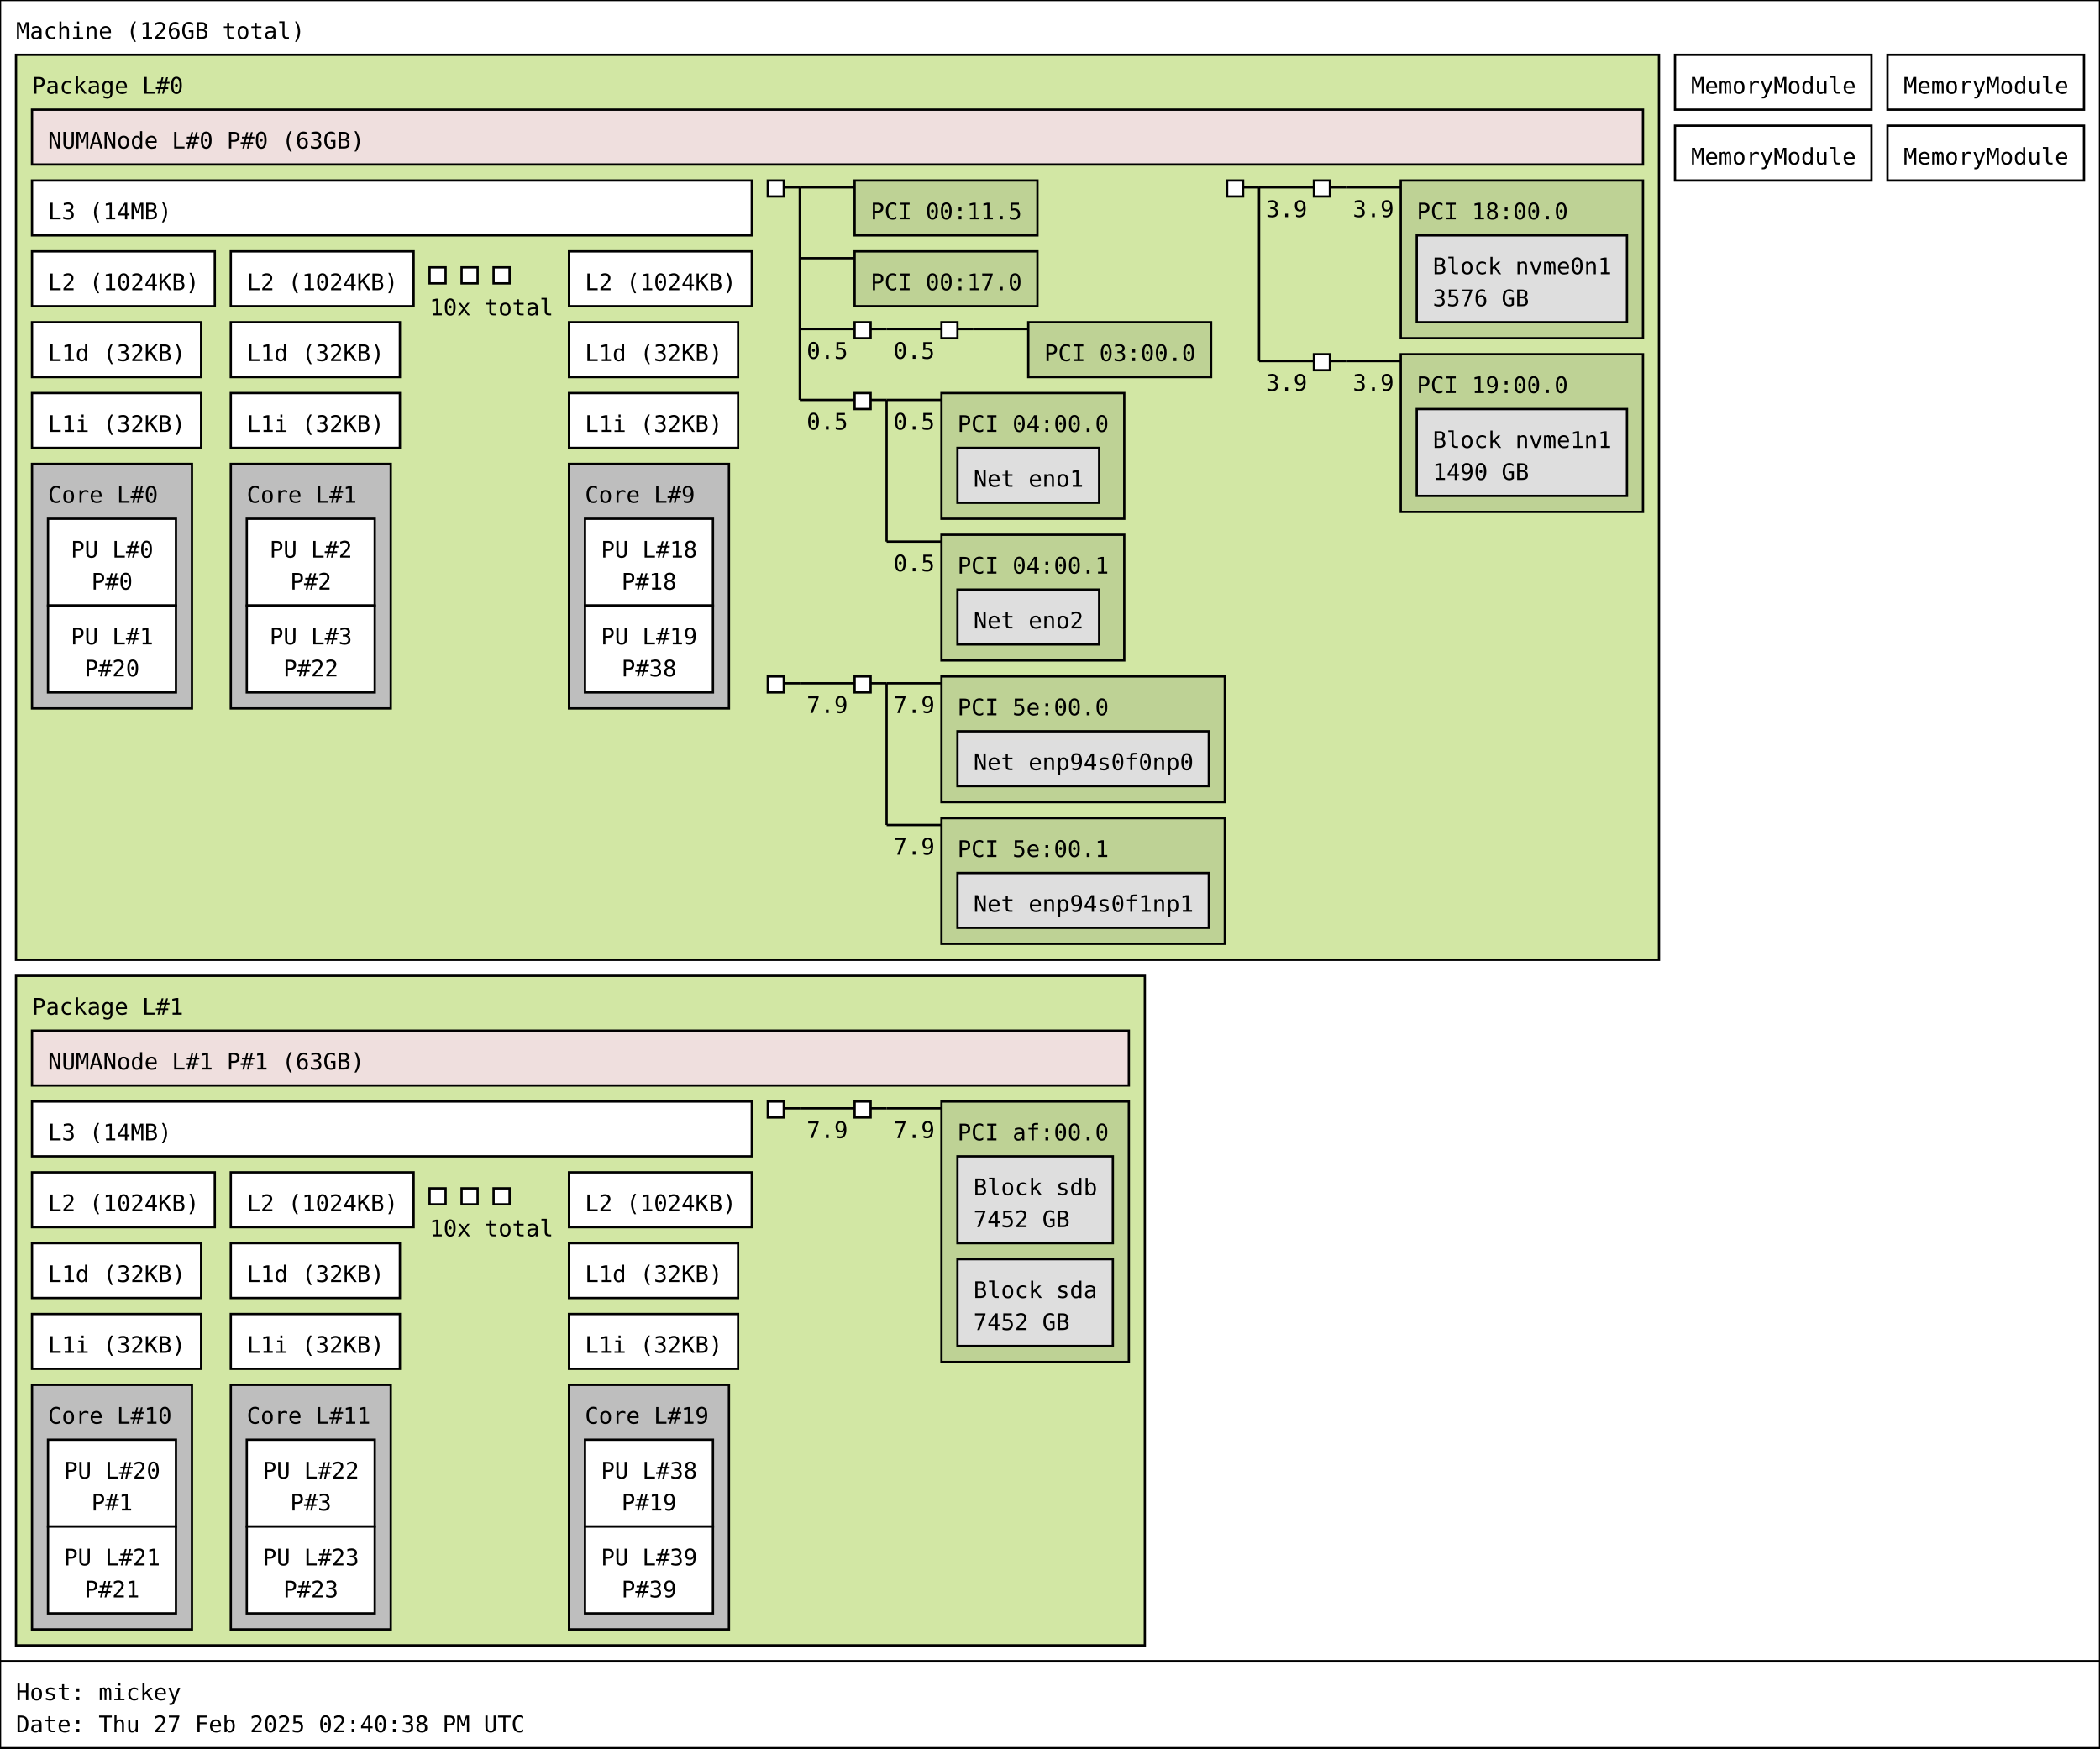
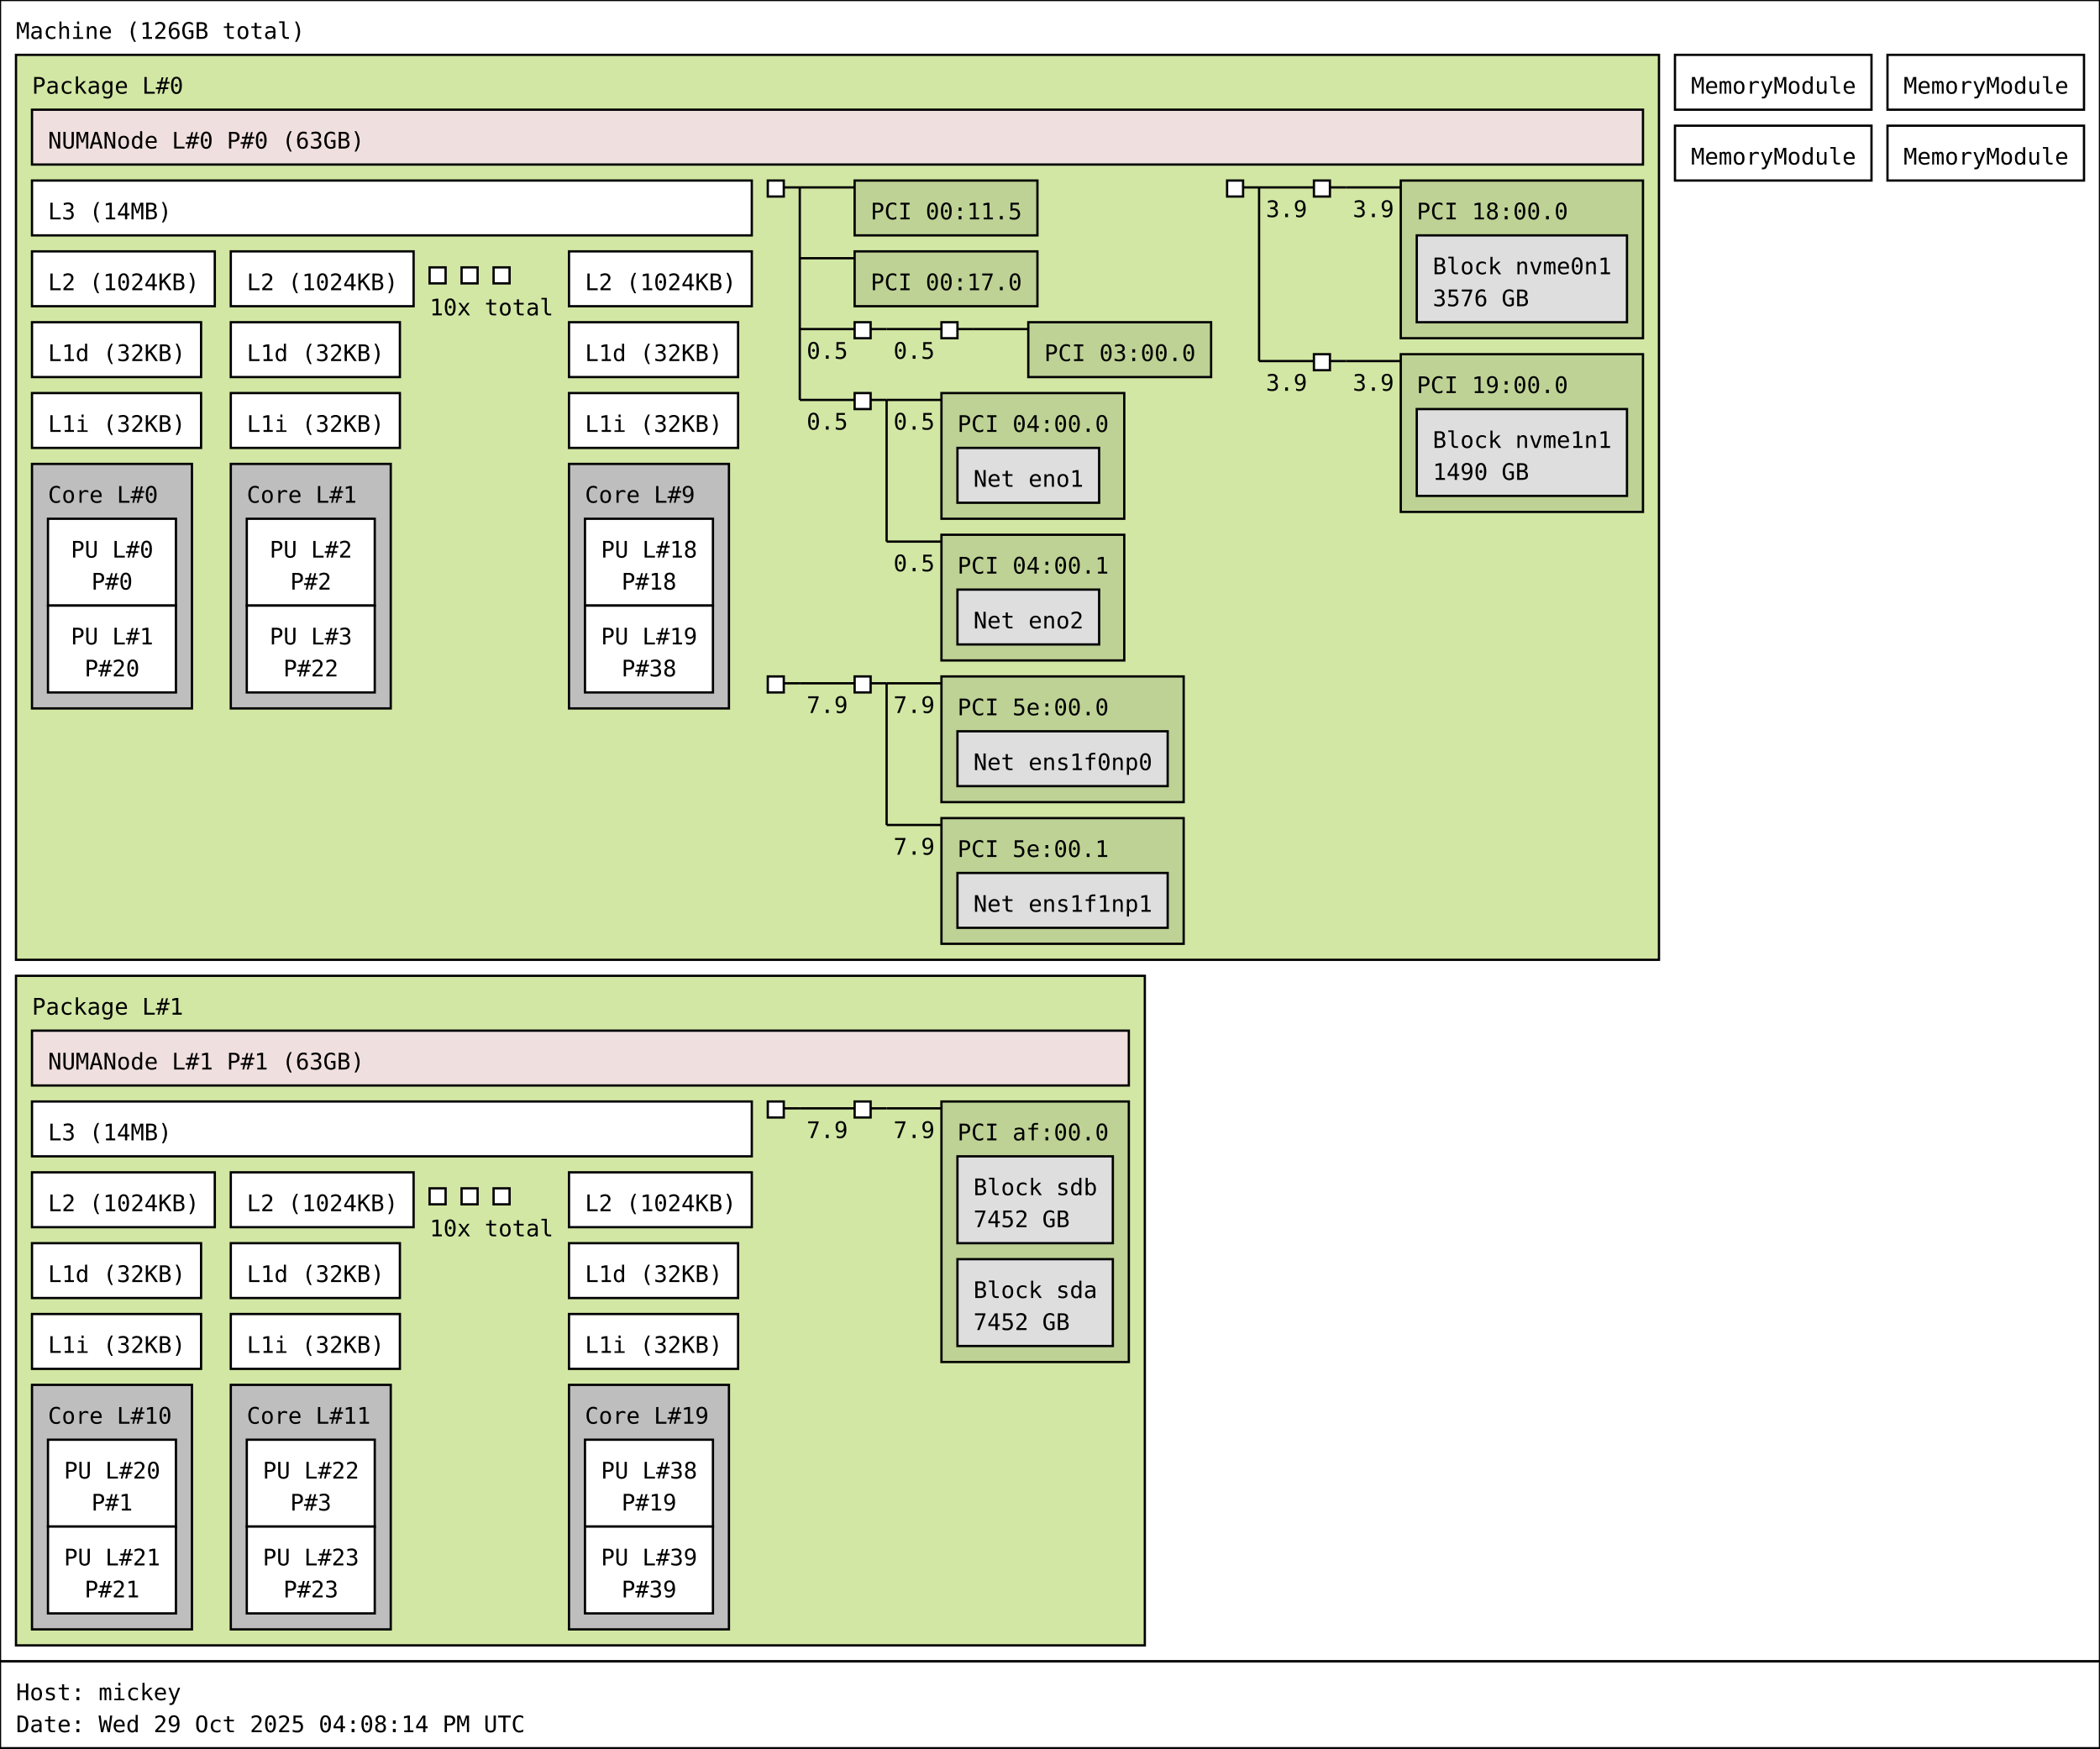
<svg xmlns="http://www.w3.org/2000/svg" width="919px" height="765px" viewBox="0 0 919px 765px" version="1.1">
  <rect id="Machine_0_rect" class="Machine" x="0" y="0" width="919" height="727" fill="rgb(255,255,255)" stroke="rgb(0,0,0)" stroke-width="1" />
  <text id="Machine_0_text" class="Machine" font-family="Monospace" x="7" y="17" fill="rgb(0,0,0)" font-size="10px">Machine (126GB total)</text>
  <rect id="Package_0_rect" class="Package" x="7" y="24" width="719" height="396" fill="rgb(210,231,164)" stroke="rgb(0,0,0)" stroke-width="1" />
  <text id="Package_0_text" class="Package" font-family="Monospace" x="14" y="41" fill="rgb(0,0,0)" font-size="10px">Package L#0</text>
  <rect id="L3_0_rect" class="L3" x="14" y="79" width="315" height="24" fill="rgb(255,255,255)" stroke="rgb(0,0,0)" stroke-width="1" />
  <text id="L3_0_text" class="L3" font-family="Monospace" x="21" y="96" fill="rgb(0,0,0)" font-size="10px">L3 (14MB)</text>
  <rect id="L2_0_rect" class="L2" x="14" y="110" width="80" height="24" fill="rgb(255,255,255)" stroke="rgb(0,0,0)" stroke-width="1" />
  <text id="L2_0_text" class="L2" font-family="Monospace" x="21" y="127" fill="rgb(0,0,0)" font-size="10px">L2 (1024KB)</text>
  <rect id="L1d_0_rect" class="L1d" x="14" y="141" width="74" height="24" fill="rgb(255,255,255)" stroke="rgb(0,0,0)" stroke-width="1" />
  <text id="L1d_0_text" class="L1d" font-family="Monospace" x="21" y="158" fill="rgb(0,0,0)" font-size="10px">L1d (32KB)</text>
  <rect id="L1i_0_rect" class="L1i" x="14" y="172" width="74" height="24" fill="rgb(255,255,255)" stroke="rgb(0,0,0)" stroke-width="1" />
  <text id="L1i_0_text" class="L1i" font-family="Monospace" x="21" y="189" fill="rgb(0,0,0)" font-size="10px">L1i (32KB)</text>
  <rect id="Core_0_rect" class="Core" x="14" y="203" width="70" height="107" fill="rgb(190,190,190)" stroke="rgb(0,0,0)" stroke-width="1" />
  <text id="Core_0_text" class="Core" font-family="Monospace" x="21" y="220" fill="rgb(0,0,0)" font-size="10px">Core L#0</text>
  <rect id="PU_0_rect" class="PU" x="21" y="227" width="56" height="38" fill="rgb(255,255,255)" stroke="rgb(0,0,0)" stroke-width="1" />
  <text id="PU_0_text" class="PU" font-family="Monospace" x="31" y="244" fill="rgb(0,0,0)" font-size="10px">PU L#0</text>
  <text id="PU_0_text_1" class="PU" font-family="Monospace" x="40" y="258" fill="rgb(0,0,0)" font-size="10px">P#0</text>
  <rect id="PU_1_rect" class="PU" x="21" y="265" width="56" height="38" fill="rgb(255,255,255)" stroke="rgb(0,0,0)" stroke-width="1" />
  <text id="PU_1_text" class="PU" font-family="Monospace" x="31" y="282" fill="rgb(0,0,0)" font-size="10px">PU L#1</text>
  <text id="PU_1_text_1" class="PU" font-family="Monospace" x="37" y="296" fill="rgb(0,0,0)" font-size="10px">P#20</text>
  <rect id="L2_1_rect" class="L2" x="101" y="110" width="80" height="24" fill="rgb(255,255,255)" stroke="rgb(0,0,0)" stroke-width="1" />
  <text id="L2_1_text" class="L2" font-family="Monospace" x="108" y="127" fill="rgb(0,0,0)" font-size="10px">L2 (1024KB)</text>
  <rect id="L1d_1_rect" class="L1d" x="101" y="141" width="74" height="24" fill="rgb(255,255,255)" stroke="rgb(0,0,0)" stroke-width="1" />
  <text id="L1d_1_text" class="L1d" font-family="Monospace" x="108" y="158" fill="rgb(0,0,0)" font-size="10px">L1d (32KB)</text>
  <rect id="L1i_1_rect" class="L1i" x="101" y="172" width="74" height="24" fill="rgb(255,255,255)" stroke="rgb(0,0,0)" stroke-width="1" />
  <text id="L1i_1_text" class="L1i" font-family="Monospace" x="108" y="189" fill="rgb(0,0,0)" font-size="10px">L1i (32KB)</text>
  <rect id="Core_1_rect" class="Core" x="101" y="203" width="70" height="107" fill="rgb(190,190,190)" stroke="rgb(0,0,0)" stroke-width="1" />
  <text id="Core_1_text" class="Core" font-family="Monospace" x="108" y="220" fill="rgb(0,0,0)" font-size="10px">Core L#1</text>
  <rect id="PU_2_rect" class="PU" x="108" y="227" width="56" height="38" fill="rgb(255,255,255)" stroke="rgb(0,0,0)" stroke-width="1" />
  <text id="PU_2_text" class="PU" font-family="Monospace" x="118" y="244" fill="rgb(0,0,0)" font-size="10px">PU L#2</text>
  <text id="PU_2_text_1" class="PU" font-family="Monospace" x="127" y="258" fill="rgb(0,0,0)" font-size="10px">P#2</text>
  <rect id="PU_3_rect" class="PU" x="108" y="265" width="56" height="38" fill="rgb(255,255,255)" stroke="rgb(0,0,0)" stroke-width="1" />
  <text id="PU_3_text" class="PU" font-family="Monospace" x="118" y="282" fill="rgb(0,0,0)" font-size="10px">PU L#3</text>
  <text id="PU_3_text_1" class="PU" font-family="Monospace" x="124" y="296" fill="rgb(0,0,0)" font-size="10px">P#22</text>
  <rect id="L2_2_rect" class="L2" x="188" y="117" width="7" height="7" fill="rgb(255,255,255)" stroke="rgb(0,0,0)" stroke-width="1" />
  <rect id="L2_2_rect" class="L2" x="202" y="117" width="7" height="7" fill="rgb(255,255,255)" stroke="rgb(0,0,0)" stroke-width="1" />
  <rect id="L2_2_rect" class="L2" x="216" y="117" width="7" height="7" fill="rgb(255,255,255)" stroke="rgb(0,0,0)" stroke-width="1" />
  <text id="L2_2_text" class="L2" font-family="Monospace" x="188" y="138" fill="rgb(0,0,0)" font-size="10px">10x total</text>
  <rect id="L2_9_rect" class="L2" x="249" y="110" width="80" height="24" fill="rgb(255,255,255)" stroke="rgb(0,0,0)" stroke-width="1" />
  <text id="L2_9_text" class="L2" font-family="Monospace" x="256" y="127" fill="rgb(0,0,0)" font-size="10px">L2 (1024KB)</text>
  <rect id="L1d_9_rect" class="L1d" x="249" y="141" width="74" height="24" fill="rgb(255,255,255)" stroke="rgb(0,0,0)" stroke-width="1" />
  <text id="L1d_9_text" class="L1d" font-family="Monospace" x="256" y="158" fill="rgb(0,0,0)" font-size="10px">L1d (32KB)</text>
  <rect id="L1i_9_rect" class="L1i" x="249" y="172" width="74" height="24" fill="rgb(255,255,255)" stroke="rgb(0,0,0)" stroke-width="1" />
  <text id="L1i_9_text" class="L1i" font-family="Monospace" x="256" y="189" fill="rgb(0,0,0)" font-size="10px">L1i (32KB)</text>
  <rect id="Core_9_rect" class="Core" x="249" y="203" width="70" height="107" fill="rgb(190,190,190)" stroke="rgb(0,0,0)" stroke-width="1" />
  <text id="Core_9_text" class="Core" font-family="Monospace" x="256" y="220" fill="rgb(0,0,0)" font-size="10px">Core L#9</text>
  <rect id="PU_18_rect" class="PU" x="256" y="227" width="56" height="38" fill="rgb(255,255,255)" stroke="rgb(0,0,0)" stroke-width="1" />
  <text id="PU_18_text" class="PU" font-family="Monospace" x="263" y="244" fill="rgb(0,0,0)" font-size="10px">PU L#18</text>
  <text id="PU_18_text_1" class="PU" font-family="Monospace" x="272" y="258" fill="rgb(0,0,0)" font-size="10px">P#18</text>
  <rect id="PU_19_rect" class="PU" x="256" y="265" width="56" height="38" fill="rgb(255,255,255)" stroke="rgb(0,0,0)" stroke-width="1" />
  <text id="PU_19_text" class="PU" font-family="Monospace" x="263" y="282" fill="rgb(0,0,0)" font-size="10px">PU L#19</text>
  <text id="PU_19_text_1" class="PU" font-family="Monospace" x="272" y="296" fill="rgb(0,0,0)" font-size="10px">P#38</text>
  <rect id="NUMANode_0_rect" class="NUMANode" x="14" y="48" width="705" height="24" fill="rgb(239,223,222)" stroke="rgb(0,0,0)" stroke-width="1" />
  <text id="NUMANode_0_text" class="NUMANode" font-family="Monospace" x="21" y="65" fill="rgb(0,0,0)" font-size="10px">NUMANode L#0 P#0 (63GB)</text>
  <rect id="HostBridge_0_rect" class="HostBridge" x="336" y="79" width="7" height="7" fill="rgb(255,255,255)" stroke="rgb(0,0,0)" stroke-width="1" />
  <line id="HostBridge_0_line" class="HostBridge" x1="343" y1="82" x2="350" y2="82" stroke="rgb(0,0,0)" stroke-width="1" />
  <line id="HostBridge_0_line_2" class="HostBridge" x1="350" y1="82" x2="374" y2="82" stroke="rgb(0,0,0)" stroke-width="1" />
  <line id="HostBridge_0_line_3" class="HostBridge" x1="350" y1="113" x2="374" y2="113" stroke="rgb(0,0,0)" stroke-width="1" />
  <line id="HostBridge_0_line_4" class="HostBridge" x1="350" y1="144" x2="374" y2="144" stroke="rgb(0,0,0)" stroke-width="1" />
  <text id="HostBridge_0_text_4" class="HostBridge" font-family="Monospace" x="353" y="157" fill="rgb(0,0,0)" font-size="10px">0.5</text>
  <line id="HostBridge_0_line_5" class="HostBridge" x1="350" y1="175" x2="374" y2="175" stroke="rgb(0,0,0)" stroke-width="1" />
  <text id="HostBridge_0_text_5" class="HostBridge" font-family="Monospace" x="353" y="188" fill="rgb(0,0,0)" font-size="10px">0.5</text>
  <line id="HostBridge_0_line_1" class="HostBridge" x1="350" y1="82" x2="350" y2="175" stroke="rgb(0,0,0)" stroke-width="1" />
  <rect id="PCI_0_rect" class="PCI" x="374" y="79" width="80" height="24" fill="rgb(190,210,149)" stroke="rgb(0,0,0)" stroke-width="1" />
  <text id="PCI_0_text" class="PCI" font-family="Monospace" x="381" y="96" fill="rgb(0,0,0)" font-size="10px">PCI 00:11.5</text>
  <rect id="PCI_1_rect" class="PCI" x="374" y="110" width="80" height="24" fill="rgb(190,210,149)" stroke="rgb(0,0,0)" stroke-width="1" />
  <text id="PCI_1_text" class="PCI" font-family="Monospace" x="381" y="127" fill="rgb(0,0,0)" font-size="10px">PCI 00:17.0</text>
  <rect id="PCIBridge_1_rect" class="PCIBridge" x="374" y="141" width="7" height="7" fill="rgb(255,255,255)" stroke="rgb(0,0,0)" stroke-width="1" />
  <line id="PCIBridge_1_line" class="PCIBridge" x1="381" y1="144" x2="388" y2="144" stroke="rgb(0,0,0)" stroke-width="1" />
  <line id="PCIBridge_1_line_2" class="PCIBridge" x1="388" y1="144" x2="412" y2="144" stroke="rgb(0,0,0)" stroke-width="1" />
  <text id="PCIBridge_1_text_2" class="PCIBridge" font-family="Monospace" x="391" y="157" fill="rgb(0,0,0)" font-size="10px">0.5</text>
  <line id="PCIBridge_1_line_1" class="PCIBridge" x1="388" y1="144" x2="388" y2="144" stroke="rgb(0,0,0)" stroke-width="1" />
  <rect id="PCIBridge_2_rect" class="PCIBridge" x="412" y="141" width="7" height="7" fill="rgb(255,255,255)" stroke="rgb(0,0,0)" stroke-width="1" />
  <line id="PCIBridge_2_line" class="PCIBridge" x1="419" y1="144" x2="426" y2="144" stroke="rgb(0,0,0)" stroke-width="1" />
  <line id="PCIBridge_2_line_2" class="PCIBridge" x1="426" y1="144" x2="450" y2="144" stroke="rgb(0,0,0)" stroke-width="1" />
  <line id="PCIBridge_2_line_1" class="PCIBridge" x1="426" y1="144" x2="426" y2="144" stroke="rgb(0,0,0)" stroke-width="1" />
  <rect id="PCI_2_rect" class="PCI" x="450" y="141" width="80" height="24" fill="rgb(190,210,149)" stroke="rgb(0,0,0)" stroke-width="1" />
  <text id="PCI_2_text" class="PCI" font-family="Monospace" x="457" y="158" fill="rgb(0,0,0)" font-size="10px">PCI 03:00.0</text>
  <rect id="PCIBridge_3_rect" class="PCIBridge" x="374" y="172" width="7" height="7" fill="rgb(255,255,255)" stroke="rgb(0,0,0)" stroke-width="1" />
  <line id="PCIBridge_3_line" class="PCIBridge" x1="381" y1="175" x2="388" y2="175" stroke="rgb(0,0,0)" stroke-width="1" />
  <line id="PCIBridge_3_line_2" class="PCIBridge" x1="388" y1="175" x2="412" y2="175" stroke="rgb(0,0,0)" stroke-width="1" />
  <text id="PCIBridge_3_text_2" class="PCIBridge" font-family="Monospace" x="391" y="188" fill="rgb(0,0,0)" font-size="10px">0.5</text>
  <line id="PCIBridge_3_line_3" class="PCIBridge" x1="388" y1="237" x2="412" y2="237" stroke="rgb(0,0,0)" stroke-width="1" />
  <text id="PCIBridge_3_text_3" class="PCIBridge" font-family="Monospace" x="391" y="250" fill="rgb(0,0,0)" font-size="10px">0.5</text>
  <line id="PCIBridge_3_line_1" class="PCIBridge" x1="388" y1="175" x2="388" y2="237" stroke="rgb(0,0,0)" stroke-width="1" />
  <rect id="PCI_3_rect" class="PCI" x="412" y="172" width="80" height="55" fill="rgb(190,210,149)" stroke="rgb(0,0,0)" stroke-width="1" />
  <text id="PCI_3_text" class="PCI" font-family="Monospace" x="419" y="189" fill="rgb(0,0,0)" font-size="10px">PCI 04:00.0</text>
  <rect id="Net_0_rect" class="Net" x="419" y="196" width="62" height="24" fill="rgb(222,222,222)" stroke="rgb(0,0,0)" stroke-width="1" />
  <text id="Net_0_text" class="Net" font-family="Monospace" x="426" y="213" fill="rgb(0,0,0)" font-size="10px">Net eno1</text>
  <rect id="PCI_4_rect" class="PCI" x="412" y="234" width="80" height="55" fill="rgb(190,210,149)" stroke="rgb(0,0,0)" stroke-width="1" />
  <text id="PCI_4_text" class="PCI" font-family="Monospace" x="419" y="251" fill="rgb(0,0,0)" font-size="10px">PCI 04:00.1</text>
  <rect id="Net_1_rect" class="Net" x="419" y="258" width="62" height="24" fill="rgb(222,222,222)" stroke="rgb(0,0,0)" stroke-width="1" />
  <text id="Net_1_text" class="Net" font-family="Monospace" x="426" y="275" fill="rgb(0,0,0)" font-size="10px">Net eno2</text>
  <rect id="HostBridge_4_rect" class="HostBridge" x="537" y="79" width="7" height="7" fill="rgb(255,255,255)" stroke="rgb(0,0,0)" stroke-width="1" />
  <line id="HostBridge_4_line" class="HostBridge" x1="544" y1="82" x2="551" y2="82" stroke="rgb(0,0,0)" stroke-width="1" />
  <line id="HostBridge_4_line_2" class="HostBridge" x1="551" y1="82" x2="575" y2="82" stroke="rgb(0,0,0)" stroke-width="1" />
  <text id="HostBridge_4_text_2" class="HostBridge" font-family="Monospace" x="554" y="95" fill="rgb(0,0,0)" font-size="10px">3.9</text>
  <line id="HostBridge_4_line_3" class="HostBridge" x1="551" y1="158" x2="575" y2="158" stroke="rgb(0,0,0)" stroke-width="1" />
  <text id="HostBridge_4_text_3" class="HostBridge" font-family="Monospace" x="554" y="171" fill="rgb(0,0,0)" font-size="10px">3.9</text>
  <line id="HostBridge_4_line_1" class="HostBridge" x1="551" y1="82" x2="551" y2="158" stroke="rgb(0,0,0)" stroke-width="1" />
  <rect id="PCIBridge_5_rect" class="PCIBridge" x="575" y="79" width="7" height="7" fill="rgb(255,255,255)" stroke="rgb(0,0,0)" stroke-width="1" />
  <line id="PCIBridge_5_line" class="PCIBridge" x1="582" y1="82" x2="589" y2="82" stroke="rgb(0,0,0)" stroke-width="1" />
  <line id="PCIBridge_5_line_2" class="PCIBridge" x1="589" y1="82" x2="613" y2="82" stroke="rgb(0,0,0)" stroke-width="1" />
  <text id="PCIBridge_5_text_2" class="PCIBridge" font-family="Monospace" x="592" y="95" fill="rgb(0,0,0)" font-size="10px">3.9</text>
  <line id="PCIBridge_5_line_1" class="PCIBridge" x1="589" y1="82" x2="589" y2="82" stroke="rgb(0,0,0)" stroke-width="1" />
  <rect id="PCI_5_rect" class="PCI" x="613" y="79" width="106" height="69" fill="rgb(190,210,149)" stroke="rgb(0,0,0)" stroke-width="1" />
  <text id="PCI_5_text" class="PCI" font-family="Monospace" x="620" y="96" fill="rgb(0,0,0)" font-size="10px">PCI 18:00.0</text>
  <rect id="Block_2_rect" class="Block" x="620" y="103" width="92" height="38" fill="rgb(222,222,222)" stroke="rgb(0,0,0)" stroke-width="1" />
  <text id="Block_2_text" class="Block" font-family="Monospace" x="627" y="120" fill="rgb(0,0,0)" font-size="10px">Block nvme0n1</text>
  <text id="Block_2_text_1" class="Block" font-family="Monospace" x="627" y="134" fill="rgb(0,0,0)" font-size="10px">3576 GB</text>
  <rect id="PCIBridge_6_rect" class="PCIBridge" x="575" y="155" width="7" height="7" fill="rgb(255,255,255)" stroke="rgb(0,0,0)" stroke-width="1" />
  <line id="PCIBridge_6_line" class="PCIBridge" x1="582" y1="158" x2="589" y2="158" stroke="rgb(0,0,0)" stroke-width="1" />
  <line id="PCIBridge_6_line_2" class="PCIBridge" x1="589" y1="158" x2="613" y2="158" stroke="rgb(0,0,0)" stroke-width="1" />
  <text id="PCIBridge_6_text_2" class="PCIBridge" font-family="Monospace" x="592" y="171" fill="rgb(0,0,0)" font-size="10px">3.9</text>
  <line id="PCIBridge_6_line_1" class="PCIBridge" x1="589" y1="158" x2="589" y2="158" stroke="rgb(0,0,0)" stroke-width="1" />
  <rect id="PCI_6_rect" class="PCI" x="613" y="155" width="106" height="69" fill="rgb(190,210,149)" stroke="rgb(0,0,0)" stroke-width="1" />
  <text id="PCI_6_text" class="PCI" font-family="Monospace" x="620" y="172" fill="rgb(0,0,0)" font-size="10px">PCI 19:00.0</text>
  <rect id="Block_3_rect" class="Block" x="620" y="179" width="92" height="38" fill="rgb(222,222,222)" stroke="rgb(0,0,0)" stroke-width="1" />
  <text id="Block_3_text" class="Block" font-family="Monospace" x="627" y="196" fill="rgb(0,0,0)" font-size="10px">Block nvme1n1</text>
  <text id="Block_3_text_1" class="Block" font-family="Monospace" x="627" y="210" fill="rgb(0,0,0)" font-size="10px">1490 GB</text>
  <rect id="HostBridge_7_rect" class="HostBridge" x="336" y="296" width="7" height="7" fill="rgb(255,255,255)" stroke="rgb(0,0,0)" stroke-width="1" />
  <line id="HostBridge_7_line" class="HostBridge" x1="343" y1="299" x2="350" y2="299" stroke="rgb(0,0,0)" stroke-width="1" />
  <line id="HostBridge_7_line_2" class="HostBridge" x1="350" y1="299" x2="374" y2="299" stroke="rgb(0,0,0)" stroke-width="1" />
  <text id="HostBridge_7_text_2" class="HostBridge" font-family="Monospace" x="353" y="312" fill="rgb(0,0,0)" font-size="10px">7.9</text>
  <line id="HostBridge_7_line_1" class="HostBridge" x1="350" y1="299" x2="350" y2="299" stroke="rgb(0,0,0)" stroke-width="1" />
  <rect id="PCIBridge_8_rect" class="PCIBridge" x="374" y="296" width="7" height="7" fill="rgb(255,255,255)" stroke="rgb(0,0,0)" stroke-width="1" />
  <line id="PCIBridge_8_line" class="PCIBridge" x1="381" y1="299" x2="388" y2="299" stroke="rgb(0,0,0)" stroke-width="1" />
  <line id="PCIBridge_8_line_2" class="PCIBridge" x1="388" y1="299" x2="412" y2="299" stroke="rgb(0,0,0)" stroke-width="1" />
  <text id="PCIBridge_8_text_2" class="PCIBridge" font-family="Monospace" x="391" y="312" fill="rgb(0,0,0)" font-size="10px">7.9</text>
  <line id="PCIBridge_8_line_3" class="PCIBridge" x1="388" y1="361" x2="412" y2="361" stroke="rgb(0,0,0)" stroke-width="1" />
  <text id="PCIBridge_8_text_3" class="PCIBridge" font-family="Monospace" x="391" y="374" fill="rgb(0,0,0)" font-size="10px">7.9</text>
  <line id="PCIBridge_8_line_1" class="PCIBridge" x1="388" y1="299" x2="388" y2="361" stroke="rgb(0,0,0)" stroke-width="1" />
-   <rect id="PCI_7_rect" class="PCI" x="412" y="296" width="124" height="55" fill="rgb(190,210,149)" stroke="rgb(0,0,0)" stroke-width="1" />
+   <rect id="PCI_7_rect" class="PCI" x="412" y="296" width="106" height="55" fill="rgb(190,210,149)" stroke="rgb(0,0,0)" stroke-width="1" />
  <text id="PCI_7_text" class="PCI" font-family="Monospace" x="419" y="313" fill="rgb(0,0,0)" font-size="10px">PCI 5e:00.0</text>
-   <rect id="Net_4_rect" class="Net" x="419" y="320" width="110" height="24" fill="rgb(222,222,222)" stroke="rgb(0,0,0)" stroke-width="1" />
-   <text id="Net_4_text" class="Net" font-family="Monospace" x="426" y="337" fill="rgb(0,0,0)" font-size="10px">Net enp94s0f0np0</text>
-   <rect id="PCI_8_rect" class="PCI" x="412" y="358" width="124" height="55" fill="rgb(190,210,149)" stroke="rgb(0,0,0)" stroke-width="1" />
+   <rect id="Net_4_rect" class="Net" x="419" y="320" width="92" height="24" fill="rgb(222,222,222)" stroke="rgb(0,0,0)" stroke-width="1" />
+   <text id="Net_4_text" class="Net" font-family="Monospace" x="426" y="337" fill="rgb(0,0,0)" font-size="10px">Net ens1f0np0</text>
+   <rect id="PCI_8_rect" class="PCI" x="412" y="358" width="106" height="55" fill="rgb(190,210,149)" stroke="rgb(0,0,0)" stroke-width="1" />
  <text id="PCI_8_text" class="PCI" font-family="Monospace" x="419" y="375" fill="rgb(0,0,0)" font-size="10px">PCI 5e:00.1</text>
-   <rect id="Net_5_rect" class="Net" x="419" y="382" width="110" height="24" fill="rgb(222,222,222)" stroke="rgb(0,0,0)" stroke-width="1" />
-   <text id="Net_5_text" class="Net" font-family="Monospace" x="426" y="399" fill="rgb(0,0,0)" font-size="10px">Net enp94s0f1np1</text>
+   <rect id="Net_5_rect" class="Net" x="419" y="382" width="92" height="24" fill="rgb(222,222,222)" stroke="rgb(0,0,0)" stroke-width="1" />
+   <text id="Net_5_text" class="Net" font-family="Monospace" x="426" y="399" fill="rgb(0,0,0)" font-size="10px">Net ens1f1np1</text>
  <rect id="Package_1_rect" class="Package" x="7" y="427" width="494" height="293" fill="rgb(210,231,164)" stroke="rgb(0,0,0)" stroke-width="1" />
  <text id="Package_1_text" class="Package" font-family="Monospace" x="14" y="444" fill="rgb(0,0,0)" font-size="10px">Package L#1</text>
  <rect id="L3_1_rect" class="L3" x="14" y="482" width="315" height="24" fill="rgb(255,255,255)" stroke="rgb(0,0,0)" stroke-width="1" />
  <text id="L3_1_text" class="L3" font-family="Monospace" x="21" y="499" fill="rgb(0,0,0)" font-size="10px">L3 (14MB)</text>
  <rect id="L2_10_rect" class="L2" x="14" y="513" width="80" height="24" fill="rgb(255,255,255)" stroke="rgb(0,0,0)" stroke-width="1" />
  <text id="L2_10_text" class="L2" font-family="Monospace" x="21" y="530" fill="rgb(0,0,0)" font-size="10px">L2 (1024KB)</text>
  <rect id="L1d_10_rect" class="L1d" x="14" y="544" width="74" height="24" fill="rgb(255,255,255)" stroke="rgb(0,0,0)" stroke-width="1" />
  <text id="L1d_10_text" class="L1d" font-family="Monospace" x="21" y="561" fill="rgb(0,0,0)" font-size="10px">L1d (32KB)</text>
  <rect id="L1i_10_rect" class="L1i" x="14" y="575" width="74" height="24" fill="rgb(255,255,255)" stroke="rgb(0,0,0)" stroke-width="1" />
  <text id="L1i_10_text" class="L1i" font-family="Monospace" x="21" y="592" fill="rgb(0,0,0)" font-size="10px">L1i (32KB)</text>
  <rect id="Core_10_rect" class="Core" x="14" y="606" width="70" height="107" fill="rgb(190,190,190)" stroke="rgb(0,0,0)" stroke-width="1" />
  <text id="Core_10_text" class="Core" font-family="Monospace" x="21" y="623" fill="rgb(0,0,0)" font-size="10px">Core L#10</text>
  <rect id="PU_20_rect" class="PU" x="21" y="630" width="56" height="38" fill="rgb(255,255,255)" stroke="rgb(0,0,0)" stroke-width="1" />
  <text id="PU_20_text" class="PU" font-family="Monospace" x="28" y="647" fill="rgb(0,0,0)" font-size="10px">PU L#20</text>
  <text id="PU_20_text_1" class="PU" font-family="Monospace" x="40" y="661" fill="rgb(0,0,0)" font-size="10px">P#1</text>
  <rect id="PU_21_rect" class="PU" x="21" y="668" width="56" height="38" fill="rgb(255,255,255)" stroke="rgb(0,0,0)" stroke-width="1" />
  <text id="PU_21_text" class="PU" font-family="Monospace" x="28" y="685" fill="rgb(0,0,0)" font-size="10px">PU L#21</text>
  <text id="PU_21_text_1" class="PU" font-family="Monospace" x="37" y="699" fill="rgb(0,0,0)" font-size="10px">P#21</text>
  <rect id="L2_11_rect" class="L2" x="101" y="513" width="80" height="24" fill="rgb(255,255,255)" stroke="rgb(0,0,0)" stroke-width="1" />
  <text id="L2_11_text" class="L2" font-family="Monospace" x="108" y="530" fill="rgb(0,0,0)" font-size="10px">L2 (1024KB)</text>
  <rect id="L1d_11_rect" class="L1d" x="101" y="544" width="74" height="24" fill="rgb(255,255,255)" stroke="rgb(0,0,0)" stroke-width="1" />
  <text id="L1d_11_text" class="L1d" font-family="Monospace" x="108" y="561" fill="rgb(0,0,0)" font-size="10px">L1d (32KB)</text>
  <rect id="L1i_11_rect" class="L1i" x="101" y="575" width="74" height="24" fill="rgb(255,255,255)" stroke="rgb(0,0,0)" stroke-width="1" />
  <text id="L1i_11_text" class="L1i" font-family="Monospace" x="108" y="592" fill="rgb(0,0,0)" font-size="10px">L1i (32KB)</text>
  <rect id="Core_11_rect" class="Core" x="101" y="606" width="70" height="107" fill="rgb(190,190,190)" stroke="rgb(0,0,0)" stroke-width="1" />
  <text id="Core_11_text" class="Core" font-family="Monospace" x="108" y="623" fill="rgb(0,0,0)" font-size="10px">Core L#11</text>
  <rect id="PU_22_rect" class="PU" x="108" y="630" width="56" height="38" fill="rgb(255,255,255)" stroke="rgb(0,0,0)" stroke-width="1" />
  <text id="PU_22_text" class="PU" font-family="Monospace" x="115" y="647" fill="rgb(0,0,0)" font-size="10px">PU L#22</text>
  <text id="PU_22_text_1" class="PU" font-family="Monospace" x="127" y="661" fill="rgb(0,0,0)" font-size="10px">P#3</text>
  <rect id="PU_23_rect" class="PU" x="108" y="668" width="56" height="38" fill="rgb(255,255,255)" stroke="rgb(0,0,0)" stroke-width="1" />
  <text id="PU_23_text" class="PU" font-family="Monospace" x="115" y="685" fill="rgb(0,0,0)" font-size="10px">PU L#23</text>
  <text id="PU_23_text_1" class="PU" font-family="Monospace" x="124" y="699" fill="rgb(0,0,0)" font-size="10px">P#23</text>
  <rect id="L2_12_rect" class="L2" x="188" y="520" width="7" height="7" fill="rgb(255,255,255)" stroke="rgb(0,0,0)" stroke-width="1" />
  <rect id="L2_12_rect" class="L2" x="202" y="520" width="7" height="7" fill="rgb(255,255,255)" stroke="rgb(0,0,0)" stroke-width="1" />
  <rect id="L2_12_rect" class="L2" x="216" y="520" width="7" height="7" fill="rgb(255,255,255)" stroke="rgb(0,0,0)" stroke-width="1" />
  <text id="L2_12_text" class="L2" font-family="Monospace" x="188" y="541" fill="rgb(0,0,0)" font-size="10px">10x total</text>
  <rect id="L2_19_rect" class="L2" x="249" y="513" width="80" height="24" fill="rgb(255,255,255)" stroke="rgb(0,0,0)" stroke-width="1" />
  <text id="L2_19_text" class="L2" font-family="Monospace" x="256" y="530" fill="rgb(0,0,0)" font-size="10px">L2 (1024KB)</text>
  <rect id="L1d_19_rect" class="L1d" x="249" y="544" width="74" height="24" fill="rgb(255,255,255)" stroke="rgb(0,0,0)" stroke-width="1" />
  <text id="L1d_19_text" class="L1d" font-family="Monospace" x="256" y="561" fill="rgb(0,0,0)" font-size="10px">L1d (32KB)</text>
  <rect id="L1i_19_rect" class="L1i" x="249" y="575" width="74" height="24" fill="rgb(255,255,255)" stroke="rgb(0,0,0)" stroke-width="1" />
  <text id="L1i_19_text" class="L1i" font-family="Monospace" x="256" y="592" fill="rgb(0,0,0)" font-size="10px">L1i (32KB)</text>
  <rect id="Core_19_rect" class="Core" x="249" y="606" width="70" height="107" fill="rgb(190,190,190)" stroke="rgb(0,0,0)" stroke-width="1" />
  <text id="Core_19_text" class="Core" font-family="Monospace" x="256" y="623" fill="rgb(0,0,0)" font-size="10px">Core L#19</text>
  <rect id="PU_38_rect" class="PU" x="256" y="630" width="56" height="38" fill="rgb(255,255,255)" stroke="rgb(0,0,0)" stroke-width="1" />
  <text id="PU_38_text" class="PU" font-family="Monospace" x="263" y="647" fill="rgb(0,0,0)" font-size="10px">PU L#38</text>
  <text id="PU_38_text_1" class="PU" font-family="Monospace" x="272" y="661" fill="rgb(0,0,0)" font-size="10px">P#19</text>
  <rect id="PU_39_rect" class="PU" x="256" y="668" width="56" height="38" fill="rgb(255,255,255)" stroke="rgb(0,0,0)" stroke-width="1" />
  <text id="PU_39_text" class="PU" font-family="Monospace" x="263" y="685" fill="rgb(0,0,0)" font-size="10px">PU L#39</text>
  <text id="PU_39_text_1" class="PU" font-family="Monospace" x="272" y="699" fill="rgb(0,0,0)" font-size="10px">P#39</text>
  <rect id="NUMANode_1_rect" class="NUMANode" x="14" y="451" width="480" height="24" fill="rgb(239,223,222)" stroke="rgb(0,0,0)" stroke-width="1" />
  <text id="NUMANode_1_text" class="NUMANode" font-family="Monospace" x="21" y="468" fill="rgb(0,0,0)" font-size="10px">NUMANode L#1 P#1 (63GB)</text>
  <rect id="HostBridge_9_rect" class="HostBridge" x="336" y="482" width="7" height="7" fill="rgb(255,255,255)" stroke="rgb(0,0,0)" stroke-width="1" />
  <line id="HostBridge_9_line" class="HostBridge" x1="343" y1="485" x2="350" y2="485" stroke="rgb(0,0,0)" stroke-width="1" />
  <line id="HostBridge_9_line_2" class="HostBridge" x1="350" y1="485" x2="374" y2="485" stroke="rgb(0,0,0)" stroke-width="1" />
  <text id="HostBridge_9_text_2" class="HostBridge" font-family="Monospace" x="353" y="498" fill="rgb(0,0,0)" font-size="10px">7.9</text>
  <line id="HostBridge_9_line_1" class="HostBridge" x1="350" y1="485" x2="350" y2="485" stroke="rgb(0,0,0)" stroke-width="1" />
  <rect id="PCIBridge_10_rect" class="PCIBridge" x="374" y="482" width="7" height="7" fill="rgb(255,255,255)" stroke="rgb(0,0,0)" stroke-width="1" />
  <line id="PCIBridge_10_line" class="PCIBridge" x1="381" y1="485" x2="388" y2="485" stroke="rgb(0,0,0)" stroke-width="1" />
  <line id="PCIBridge_10_line_2" class="PCIBridge" x1="388" y1="485" x2="412" y2="485" stroke="rgb(0,0,0)" stroke-width="1" />
  <text id="PCIBridge_10_text_2" class="PCIBridge" font-family="Monospace" x="391" y="498" fill="rgb(0,0,0)" font-size="10px">7.9</text>
  <line id="PCIBridge_10_line_1" class="PCIBridge" x1="388" y1="485" x2="388" y2="485" stroke="rgb(0,0,0)" stroke-width="1" />
  <rect id="PCI_9_rect" class="PCI" x="412" y="482" width="82" height="114" fill="rgb(190,210,149)" stroke="rgb(0,0,0)" stroke-width="1" />
  <text id="PCI_9_text" class="PCI" font-family="Monospace" x="419" y="499" fill="rgb(0,0,0)" font-size="10px">PCI af:00.0</text>
  <rect id="Block_6_rect" class="Block" x="419" y="506" width="68" height="38" fill="rgb(222,222,222)" stroke="rgb(0,0,0)" stroke-width="1" />
  <text id="Block_6_text" class="Block" font-family="Monospace" x="426" y="523" fill="rgb(0,0,0)" font-size="10px">Block sdb</text>
  <text id="Block_6_text_1" class="Block" font-family="Monospace" x="426" y="537" fill="rgb(0,0,0)" font-size="10px">7452 GB</text>
  <rect id="Block_7_rect" class="Block" x="419" y="551" width="68" height="38" fill="rgb(222,222,222)" stroke="rgb(0,0,0)" stroke-width="1" />
  <text id="Block_7_text" class="Block" font-family="Monospace" x="426" y="568" fill="rgb(0,0,0)" font-size="10px">Block sda</text>
  <text id="Block_7_text_1" class="Block" font-family="Monospace" x="426" y="582" fill="rgb(0,0,0)" font-size="10px">7452 GB</text>
  <rect id="Misc_0_rect" class="Misc" x="733" y="24" width="86" height="24" fill="rgb(255,255,255)" stroke="rgb(0,0,0)" stroke-width="1" />
  <text id="Misc_0_text" class="Misc" font-family="Monospace" x="740" y="41" fill="rgb(0,0,0)" font-size="10px">MemoryModule</text>
  <rect id="Misc_1_rect" class="Misc" x="826" y="24" width="86" height="24" fill="rgb(255,255,255)" stroke="rgb(0,0,0)" stroke-width="1" />
  <text id="Misc_1_text" class="Misc" font-family="Monospace" x="833" y="41" fill="rgb(0,0,0)" font-size="10px">MemoryModule</text>
  <rect id="Misc_2_rect" class="Misc" x="733" y="55" width="86" height="24" fill="rgb(255,255,255)" stroke="rgb(0,0,0)" stroke-width="1" />
  <text id="Misc_2_text" class="Misc" font-family="Monospace" x="740" y="72" fill="rgb(0,0,0)" font-size="10px">MemoryModule</text>
  <rect id="Misc_3_rect" class="Misc" x="826" y="55" width="86" height="24" fill="rgb(255,255,255)" stroke="rgb(0,0,0)" stroke-width="1" />
  <text id="Misc_3_text" class="Misc" font-family="Monospace" x="833" y="72" fill="rgb(0,0,0)" font-size="10px">MemoryModule</text>
  <rect id="anon_rect" x="0" y="727" width="919" height="38" fill="rgb(255,255,255)" stroke="rgb(0,0,0)" stroke-width="1" />
  <text id="anon_text" font-family="Monospace" x="7" y="744" fill="rgb(0,0,0)" font-size="10px">Host: mickey</text>
-   <text id="anon_text_1" font-family="Monospace" x="7" y="758" fill="rgb(0,0,0)" font-size="10px">Date: Thu 27 Feb 2025 02:40:38 PM UTC</text>
+   <text id="anon_text_1" font-family="Monospace" x="7" y="758" fill="rgb(0,0,0)" font-size="10px">Date: Wed 29 Oct 2025 04:08:14 PM UTC</text>
</svg>
